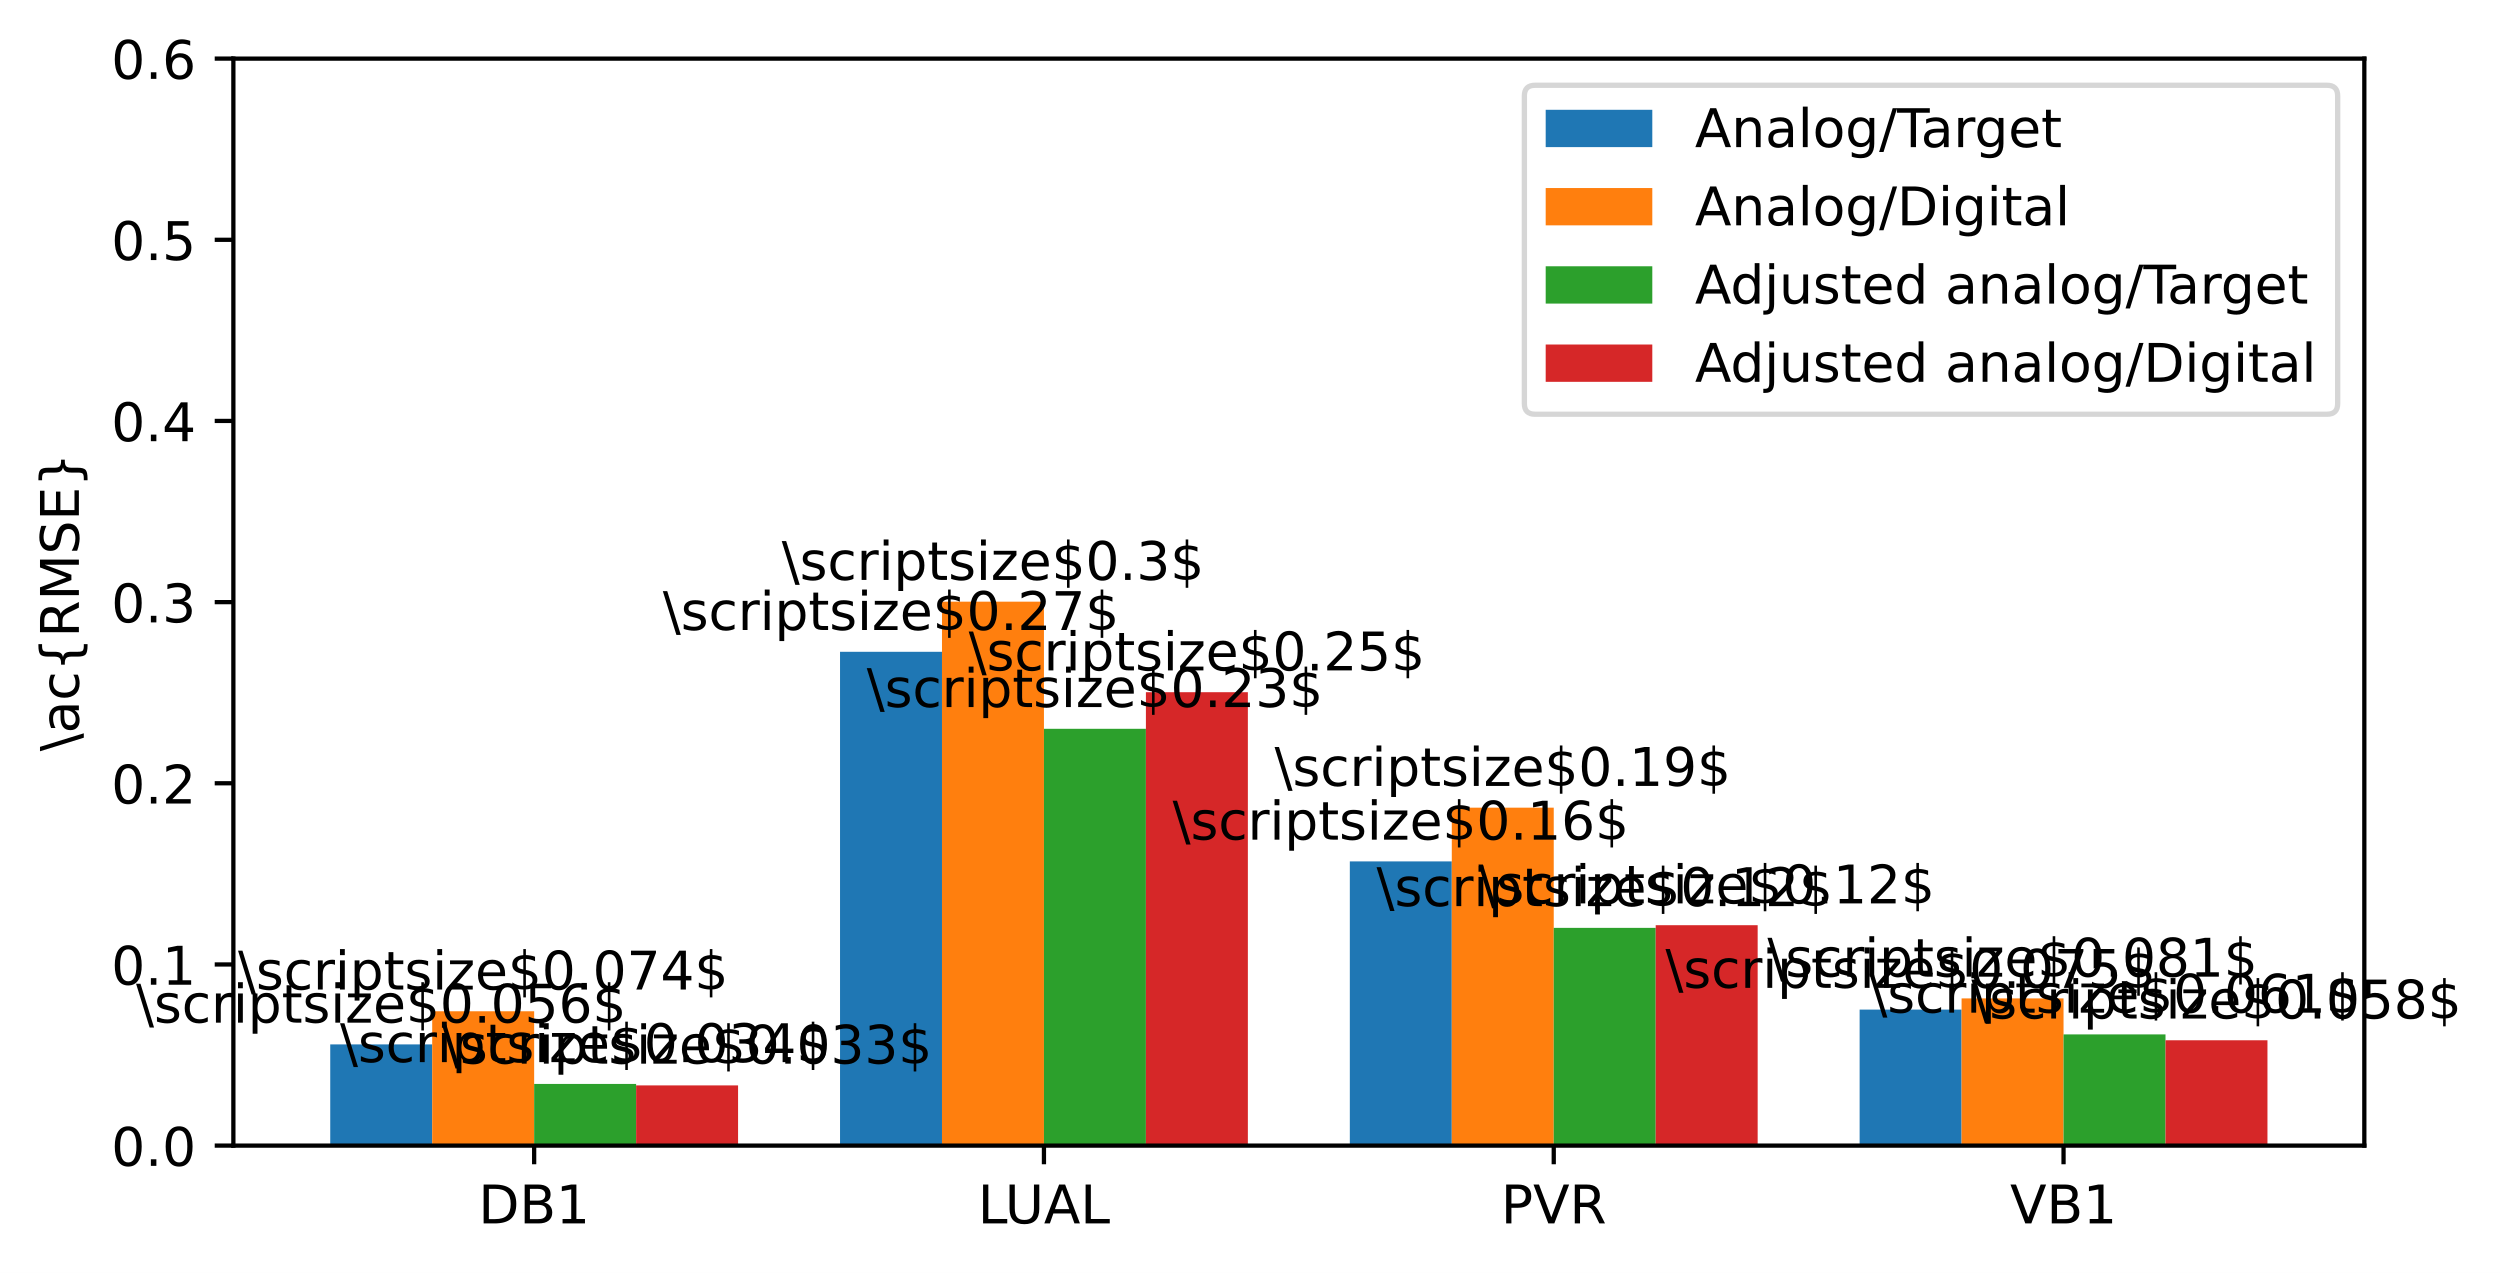
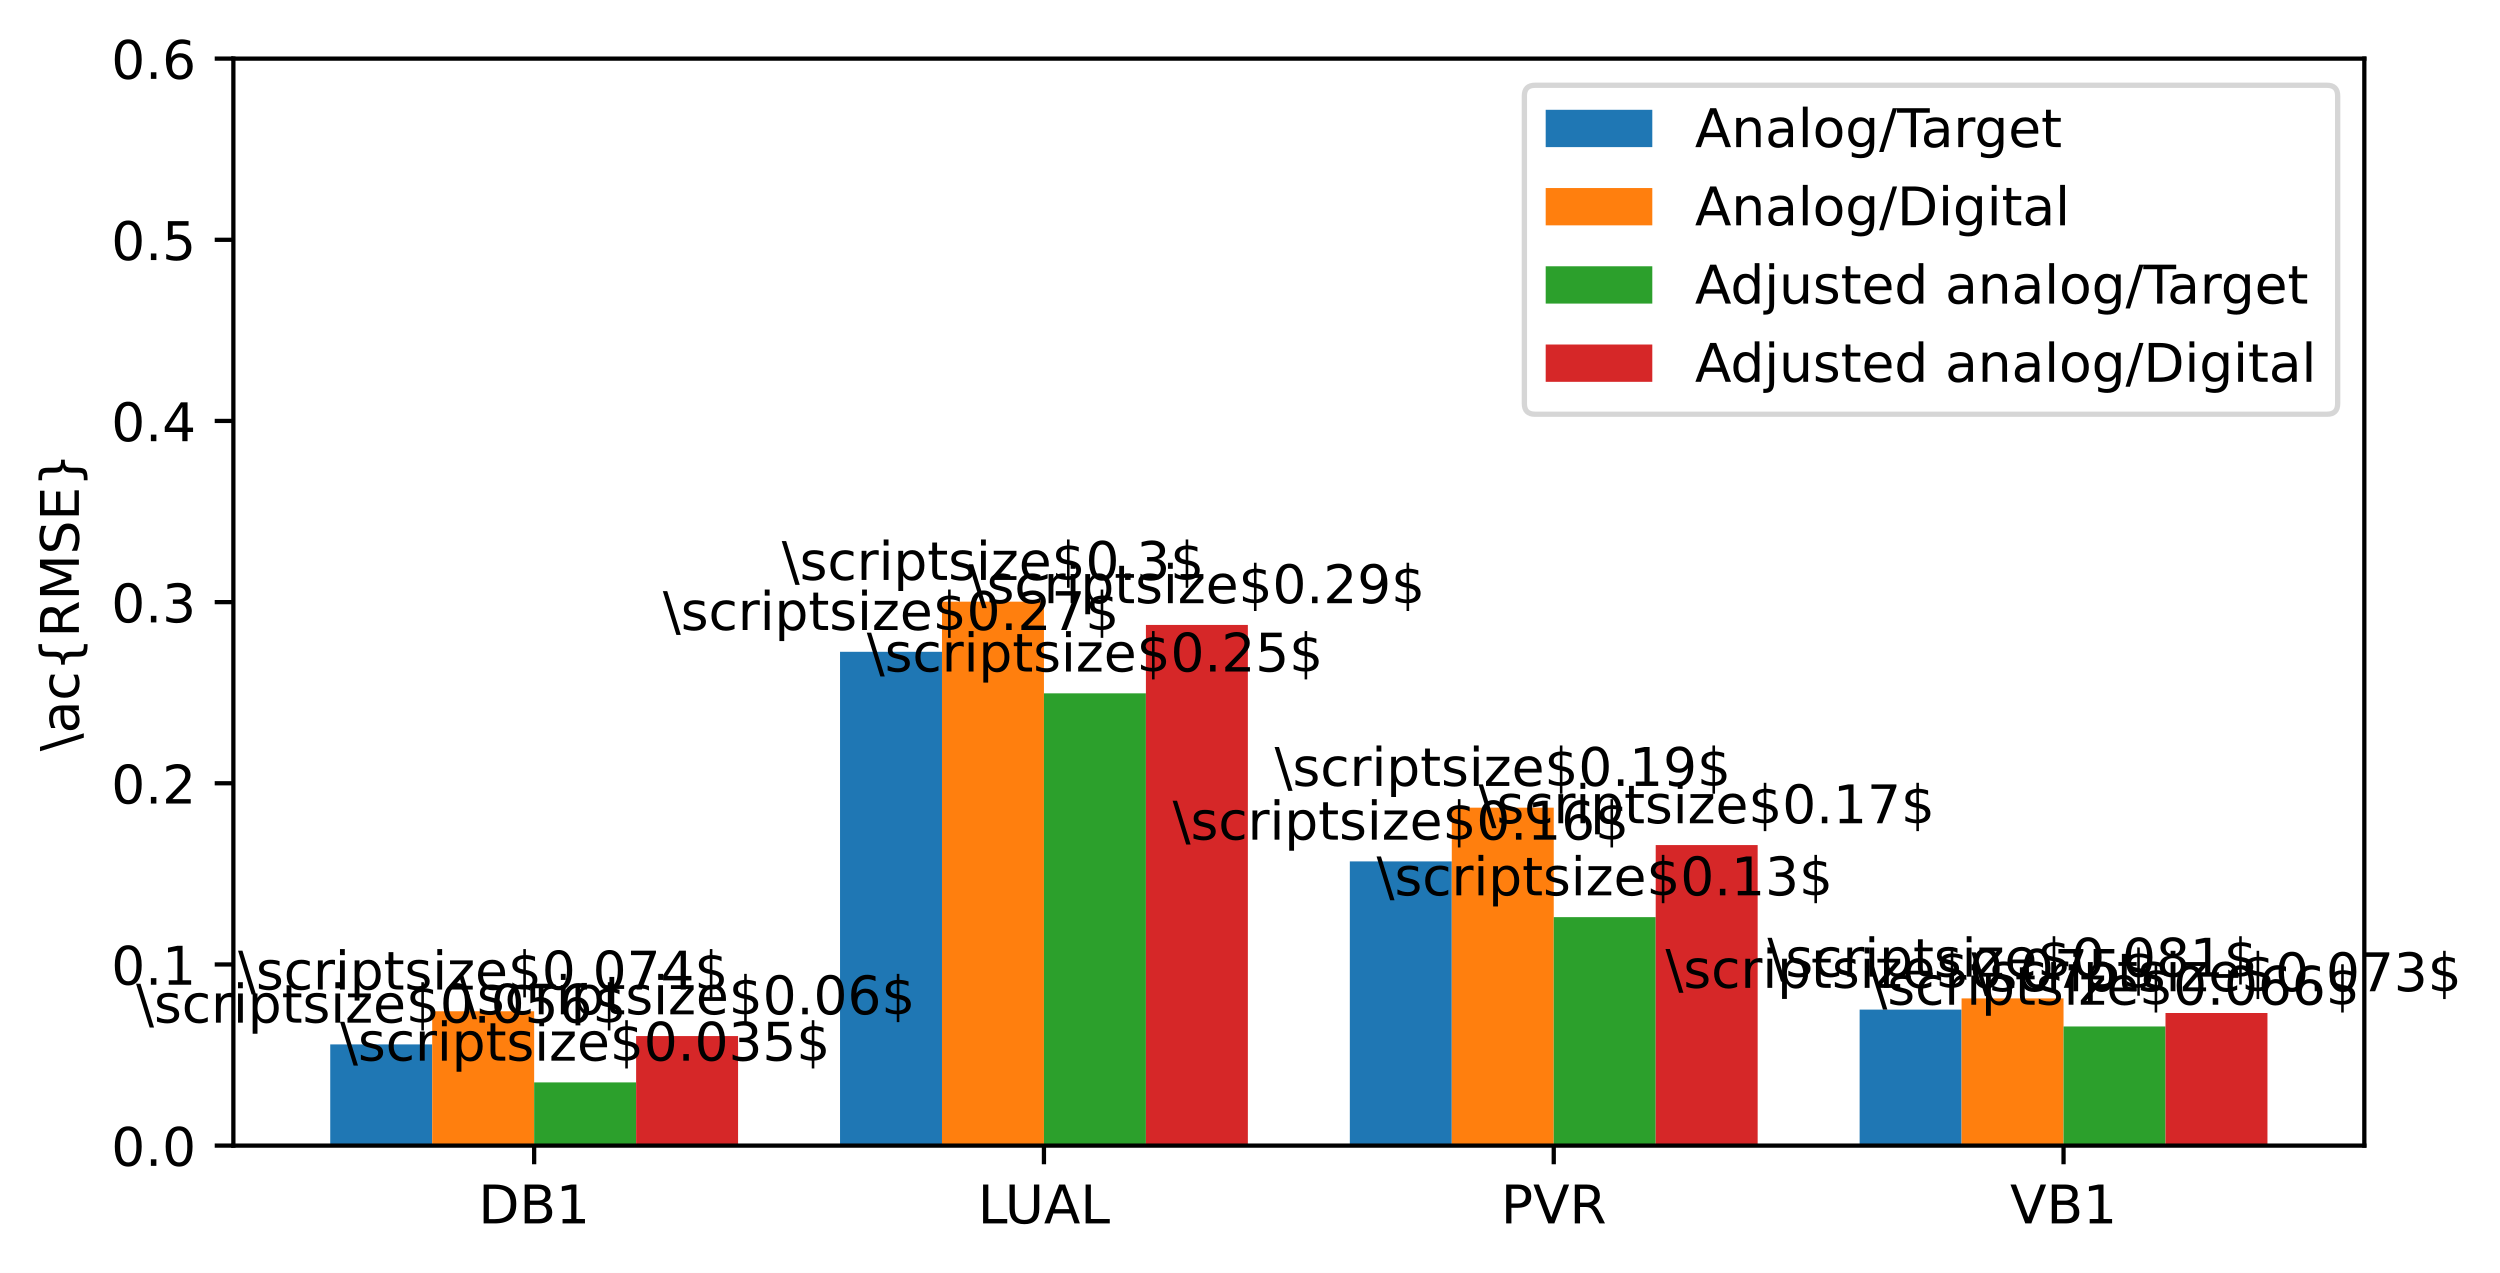
<svg xmlns="http://www.w3.org/2000/svg" xmlns:xlink="http://www.w3.org/1999/xlink" width="469.008pt" height="238.8pt" viewBox="0 0 469.008 238.8" version="1.1">
  <defs>
    <style type="text/css">*{stroke-linejoin: round; stroke-linecap: butt}</style>
  </defs>
  <g id="figure_1">
    <g id="patch_1">
      <path d="M 0 238.8  L 469.008 238.8  L 469.008 0  L 0 0  z " style="fill: #ffffff" />
    </g>
    <g id="axes_1">
      <g id="patch_2">
        <path d="M 43.781 214.921  L 443.555 214.921  L 443.555 10.999  L 43.781 10.999  z " style="fill: #ffffff" />
      </g>
      <g id="patch_3">
-         <path d="M 61.953 214.921  L 81.081 214.921  L 81.081 195.932  L 61.953 195.932  z " clip-path="url(#p55ab9ac1f6)" style="fill: #1f77b4" />
+         <path d="M 61.953 214.921  L 81.081 214.921  L 81.081 195.932  L 61.953 195.932  z " clip-path="url(#p6ac5200e25)" style="fill: #1f77b4" />
      </g>
      <g id="patch_4">
-         <path d="M 157.592 214.921  L 176.72 214.921  L 176.72 122.274  L 157.592 122.274  z " clip-path="url(#p55ab9ac1f6)" style="fill: #1f77b4" />
+         <path d="M 157.592 214.921  L 176.72 214.921  L 176.72 122.274  L 157.592 122.274  z " clip-path="url(#p6ac5200e25)" style="fill: #1f77b4" />
      </g>
      <g id="patch_5">
-         <path d="M 253.232 214.921  L 272.36 214.921  L 272.36 161.599  L 253.232 161.599  z " clip-path="url(#p55ab9ac1f6)" style="fill: #1f77b4" />
+         <path d="M 253.232 214.921  L 272.36 214.921  L 272.36 161.599  L 253.232 161.599  z " clip-path="url(#p6ac5200e25)" style="fill: #1f77b4" />
      </g>
      <g id="patch_6">
-         <path d="M 348.872 214.921  L 367.999 214.921  L 367.999 189.409  L 348.872 189.409  z " clip-path="url(#p55ab9ac1f6)" style="fill: #1f77b4" />
+         <path d="M 348.872 214.921  L 367.999 214.921  L 367.999 189.409  L 348.872 189.409  z " clip-path="url(#p6ac5200e25)" style="fill: #1f77b4" />
      </g>
      <g id="patch_7">
-         <path d="M 81.081 214.921  L 100.209 214.921  L 100.209 189.72  L 81.081 189.72  z " clip-path="url(#p55ab9ac1f6)" style="fill: #ff7f0e" />
+         <path d="M 81.081 214.921  L 100.209 214.921  L 100.209 189.72  L 81.081 189.72  z " clip-path="url(#p6ac5200e25)" style="fill: #ff7f0e" />
      </g>
      <g id="patch_8">
-         <path d="M 176.72 214.921  L 195.848 214.921  L 195.848 112.88  L 176.72 112.88  z " clip-path="url(#p55ab9ac1f6)" style="fill: #ff7f0e" />
+         <path d="M 176.72 214.921  L 195.848 214.921  L 195.848 112.88  L 176.72 112.88  z " clip-path="url(#p6ac5200e25)" style="fill: #ff7f0e" />
      </g>
      <g id="patch_9">
-         <path d="M 272.36 214.921  L 291.488 214.921  L 291.488 151.522  L 272.36 151.522  z " clip-path="url(#p55ab9ac1f6)" style="fill: #ff7f0e" />
+         <path d="M 272.36 214.921  L 291.488 214.921  L 291.488 151.522  L 272.36 151.522  z " clip-path="url(#p6ac5200e25)" style="fill: #ff7f0e" />
      </g>
      <g id="patch_10">
-         <path d="M 367.999 214.921  L 387.127 214.921  L 387.127 187.307  L 367.999 187.307  z " clip-path="url(#p55ab9ac1f6)" style="fill: #ff7f0e" />
+         <path d="M 367.999 214.921  L 387.127 214.921  L 387.127 187.307  L 367.999 187.307  z " clip-path="url(#p6ac5200e25)" style="fill: #ff7f0e" />
      </g>
      <g id="patch_11">
-         <path d="M 100.209 214.921  L 119.337 214.921  L 119.337 203.344  L 100.209 203.344  z " clip-path="url(#p55ab9ac1f6)" style="fill: #2ca02c" />
+         <path d="M 100.209 214.921  L 119.337 214.921  L 119.337 203.064  L 100.209 203.064  z " clip-path="url(#p6ac5200e25)" style="fill: #2ca02c" />
      </g>
      <g id="patch_12">
-         <path d="M 195.848 214.921  L 214.976 214.921  L 214.976 136.725  L 195.848 136.725  z " clip-path="url(#p55ab9ac1f6)" style="fill: #2ca02c" />
+         <path d="M 195.848 214.921  L 214.976 214.921  L 214.976 130.066  L 195.848 130.066  z " clip-path="url(#p6ac5200e25)" style="fill: #2ca02c" />
      </g>
      <g id="patch_13">
-         <path d="M 291.488 214.921  L 310.616 214.921  L 310.616 174.068  L 291.488 174.068  z " clip-path="url(#p55ab9ac1f6)" style="fill: #2ca02c" />
+         <path d="M 291.488 214.921  L 310.616 214.921  L 310.616 172.053  L 291.488 172.053  z " clip-path="url(#p6ac5200e25)" style="fill: #2ca02c" />
      </g>
      <g id="patch_14">
-         <path d="M 387.127 214.921  L 406.255 214.921  L 406.255 194.059  L 387.127 194.059  z " clip-path="url(#p55ab9ac1f6)" style="fill: #2ca02c" />
+         <path d="M 387.127 214.921  L 406.255 214.921  L 406.255 192.567  L 387.127 192.567  z " clip-path="url(#p6ac5200e25)" style="fill: #2ca02c" />
      </g>
      <g id="patch_15">
-         <path d="M 119.337 214.921  L 138.464 214.921  L 138.464 203.622  L 119.337 203.622  z " clip-path="url(#p55ab9ac1f6)" style="fill: #d62728" />
+         <path d="M 119.337 214.921  L 138.464 214.921  L 138.464 194.371  L 119.337 194.371  z " clip-path="url(#p6ac5200e25)" style="fill: #d62728" />
      </g>
      <g id="patch_16">
-         <path d="M 214.976 214.921  L 234.104 214.921  L 234.104 129.856  L 214.976 129.856  z " clip-path="url(#p55ab9ac1f6)" style="fill: #d62728" />
+         <path d="M 214.976 214.921  L 234.104 214.921  L 234.104 117.241  L 214.976 117.241  z " clip-path="url(#p6ac5200e25)" style="fill: #d62728" />
      </g>
      <g id="patch_17">
-         <path d="M 310.616 214.921  L 329.744 214.921  L 329.744 173.565  L 310.616 173.565  z " clip-path="url(#p55ab9ac1f6)" style="fill: #d62728" />
+         <path d="M 310.616 214.921  L 329.744 214.921  L 329.744 158.531  L 310.616 158.531  z " clip-path="url(#p6ac5200e25)" style="fill: #d62728" />
      </g>
      <g id="patch_18">
-         <path d="M 406.255 214.921  L 425.383 214.921  L 425.383 195.157  L 406.255 195.157  z " clip-path="url(#p55ab9ac1f6)" style="fill: #d62728" />
+         <path d="M 406.255 214.921  L 425.383 214.921  L 425.383 190.042  L 406.255 190.042  z " clip-path="url(#p6ac5200e25)" style="fill: #d62728" />
      </g>
      <g id="matplotlib.axis_1">
        <g id="xtick_1">
          <g id="line2d_1">
            <defs>
-               <path id="m7ada8818e4" d="M 0 0  L 0 3.5  " style="stroke: #000000; stroke-width: 0.8" />
+               <path id="mc205fde14a" d="M 0 0  L 0 3.5  " style="stroke: #000000; stroke-width: 0.8" />
            </defs>
            <g>
-               <use xlink:href="#m7ada8818e4" x="100.209" y="214.921" style="stroke: #000000; stroke-width: 0.8" />
+               <use xlink:href="#mc205fde14a" x="100.209" y="214.921" style="stroke: #000000; stroke-width: 0.8" />
            </g>
          </g>
          <g id="text_1">
            <text style="font: 10px 'DejaVu Sans', 'Bitstream Vera Sans', 'Computer Modern Sans Serif', 'Lucida Grande', 'Verdana', 'Geneva', 'Lucid', 'Arial', 'Helvetica', 'Avant Garde', sans-serif; text-anchor: middle" x="100.209" y="229.52" transform="rotate(-0 100.2086 229.5198)">DB1</text>
          </g>
        </g>
        <g id="xtick_2">
          <g id="line2d_2">
            <g>
-               <use xlink:href="#m7ada8818e4" x="195.848" y="214.921" style="stroke: #000000; stroke-width: 0.8" />
+               <use xlink:href="#mc205fde14a" x="195.848" y="214.921" style="stroke: #000000; stroke-width: 0.8" />
            </g>
          </g>
          <g id="text_2">
            <text style="font: 10px 'DejaVu Sans', 'Bitstream Vera Sans', 'Computer Modern Sans Serif', 'Lucida Grande', 'Verdana', 'Geneva', 'Lucid', 'Arial', 'Helvetica', 'Avant Garde', sans-serif; text-anchor: middle" x="195.848" y="229.52" transform="rotate(-0 195.8482 229.5198)">LUAL</text>
          </g>
        </g>
        <g id="xtick_3">
          <g id="line2d_3">
            <g>
-               <use xlink:href="#m7ada8818e4" x="291.488" y="214.921" style="stroke: #000000; stroke-width: 0.8" />
+               <use xlink:href="#mc205fde14a" x="291.488" y="214.921" style="stroke: #000000; stroke-width: 0.8" />
            </g>
          </g>
          <g id="text_3">
            <text style="font: 10px 'DejaVu Sans', 'Bitstream Vera Sans', 'Computer Modern Sans Serif', 'Lucida Grande', 'Verdana', 'Geneva', 'Lucid', 'Arial', 'Helvetica', 'Avant Garde', sans-serif; text-anchor: middle" x="291.488" y="229.52" transform="rotate(-0 291.4878 229.5198)">PVR</text>
          </g>
        </g>
        <g id="xtick_4">
          <g id="line2d_4">
            <g>
-               <use xlink:href="#m7ada8818e4" x="387.127" y="214.921" style="stroke: #000000; stroke-width: 0.8" />
+               <use xlink:href="#mc205fde14a" x="387.127" y="214.921" style="stroke: #000000; stroke-width: 0.8" />
            </g>
          </g>
          <g id="text_4">
            <text style="font: 10px 'DejaVu Sans', 'Bitstream Vera Sans', 'Computer Modern Sans Serif', 'Lucida Grande', 'Verdana', 'Geneva', 'Lucid', 'Arial', 'Helvetica', 'Avant Garde', sans-serif; text-anchor: middle" x="387.127" y="229.52" transform="rotate(-0 387.1274 229.5198)">VB1</text>
          </g>
        </g>
      </g>
      <g id="matplotlib.axis_2">
        <g id="ytick_1">
          <g id="line2d_5">
            <defs>
-               <path id="m0100a0377f" d="M 0 0  L -3.5 0  " style="stroke: #000000; stroke-width: 0.8" />
+               <path id="m480afaf802" d="M 0 0  L -3.5 0  " style="stroke: #000000; stroke-width: 0.8" />
            </defs>
            <g>
-               <use xlink:href="#m0100a0377f" x="43.781" y="214.921" style="stroke: #000000; stroke-width: 0.8" />
+               <use xlink:href="#m480afaf802" x="43.781" y="214.921" style="stroke: #000000; stroke-width: 0.8" />
            </g>
          </g>
          <g id="text_5">
            <text style="font: 10px 'DejaVu Sans', 'Bitstream Vera Sans', 'Computer Modern Sans Serif', 'Lucida Grande', 'Verdana', 'Geneva', 'Lucid', 'Arial', 'Helvetica', 'Avant Garde', sans-serif; text-anchor: end" x="36.781" y="218.721" transform="rotate(-0 36.78125 218.7206)">0.0</text>
          </g>
        </g>
        <g id="ytick_2">
          <g id="line2d_6">
            <g>
-               <use xlink:href="#m0100a0377f" x="43.781" y="180.934" style="stroke: #000000; stroke-width: 0.8" />
+               <use xlink:href="#m480afaf802" x="43.781" y="180.934" style="stroke: #000000; stroke-width: 0.8" />
            </g>
          </g>
          <g id="text_6">
            <text style="font: 10px 'DejaVu Sans', 'Bitstream Vera Sans', 'Computer Modern Sans Serif', 'Lucida Grande', 'Verdana', 'Geneva', 'Lucid', 'Arial', 'Helvetica', 'Avant Garde', sans-serif; text-anchor: end" x="36.781" y="184.734" transform="rotate(-0 36.78125 184.7336)">0.1</text>
          </g>
        </g>
        <g id="ytick_3">
          <g id="line2d_7">
            <g>
-               <use xlink:href="#m0100a0377f" x="43.781" y="146.947" style="stroke: #000000; stroke-width: 0.8" />
+               <use xlink:href="#m480afaf802" x="43.781" y="146.947" style="stroke: #000000; stroke-width: 0.8" />
            </g>
          </g>
          <g id="text_7">
            <text style="font: 10px 'DejaVu Sans', 'Bitstream Vera Sans', 'Computer Modern Sans Serif', 'Lucida Grande', 'Verdana', 'Geneva', 'Lucid', 'Arial', 'Helvetica', 'Avant Garde', sans-serif; text-anchor: end" x="36.781" y="150.747" transform="rotate(-0 36.78125 150.7466)">0.2</text>
          </g>
        </g>
        <g id="ytick_4">
          <g id="line2d_8">
            <g>
-               <use xlink:href="#m0100a0377f" x="43.781" y="112.96" style="stroke: #000000; stroke-width: 0.8" />
+               <use xlink:href="#m480afaf802" x="43.781" y="112.96" style="stroke: #000000; stroke-width: 0.8" />
            </g>
          </g>
          <g id="text_8">
            <text style="font: 10px 'DejaVu Sans', 'Bitstream Vera Sans', 'Computer Modern Sans Serif', 'Lucida Grande', 'Verdana', 'Geneva', 'Lucid', 'Arial', 'Helvetica', 'Avant Garde', sans-serif; text-anchor: end" x="36.781" y="116.76" transform="rotate(-0 36.78125 116.7595)">0.3</text>
          </g>
        </g>
        <g id="ytick_5">
          <g id="line2d_9">
            <g>
-               <use xlink:href="#m0100a0377f" x="43.781" y="78.973" style="stroke: #000000; stroke-width: 0.8" />
+               <use xlink:href="#m480afaf802" x="43.781" y="78.973" style="stroke: #000000; stroke-width: 0.8" />
            </g>
          </g>
          <g id="text_9">
            <text style="font: 10px 'DejaVu Sans', 'Bitstream Vera Sans', 'Computer Modern Sans Serif', 'Lucida Grande', 'Verdana', 'Geneva', 'Lucid', 'Arial', 'Helvetica', 'Avant Garde', sans-serif; text-anchor: end" x="36.781" y="82.772" transform="rotate(-0 36.78125 82.7725)">0.4</text>
          </g>
        </g>
        <g id="ytick_6">
          <g id="line2d_10">
            <g>
-               <use xlink:href="#m0100a0377f" x="43.781" y="44.986" style="stroke: #000000; stroke-width: 0.8" />
+               <use xlink:href="#m480afaf802" x="43.781" y="44.986" style="stroke: #000000; stroke-width: 0.8" />
            </g>
          </g>
          <g id="text_10">
            <text style="font: 10px 'DejaVu Sans', 'Bitstream Vera Sans', 'Computer Modern Sans Serif', 'Lucida Grande', 'Verdana', 'Geneva', 'Lucid', 'Arial', 'Helvetica', 'Avant Garde', sans-serif; text-anchor: end" x="36.781" y="48.785" transform="rotate(-0 36.78125 48.78547)">0.5</text>
          </g>
        </g>
        <g id="ytick_7">
          <g id="line2d_11">
            <g>
-               <use xlink:href="#m0100a0377f" x="43.781" y="10.999" style="stroke: #000000; stroke-width: 0.8" />
+               <use xlink:href="#m480afaf802" x="43.781" y="10.999" style="stroke: #000000; stroke-width: 0.8" />
            </g>
          </g>
          <g id="text_11">
            <text style="font: 10px 'DejaVu Sans', 'Bitstream Vera Sans', 'Computer Modern Sans Serif', 'Lucida Grande', 'Verdana', 'Geneva', 'Lucid', 'Arial', 'Helvetica', 'Avant Garde', sans-serif; text-anchor: end" x="36.781" y="14.798" transform="rotate(-0 36.78125 14.79844)">0.6</text>
          </g>
        </g>
        <g id="text_12">
          <text style="font: 10px 'DejaVu Sans', 'Bitstream Vera Sans', 'Computer Modern Sans Serif', 'Lucida Grande', 'Verdana', 'Geneva', 'Lucid', 'Arial', 'Helvetica', 'Avant Garde', sans-serif; text-anchor: middle" x="14.798" y="112.96" transform="rotate(-90 14.79844 112.9603)">\ac{RMSE}</text>
        </g>
      </g>
      <g id="patch_19">
        <path d="M 43.781 214.921  L 43.781 10.999  " style="fill: none; stroke: #000000; stroke-width: 0.8; stroke-linejoin: miter; stroke-linecap: square" />
      </g>
      <g id="patch_20">
        <path d="M 443.555 214.921  L 443.555 10.999  " style="fill: none; stroke: #000000; stroke-width: 0.8; stroke-linejoin: miter; stroke-linecap: square" />
      </g>
      <g id="patch_21">
        <path d="M 43.781 214.921  L 443.555 214.921  " style="fill: none; stroke: #000000; stroke-width: 0.8; stroke-linejoin: miter; stroke-linecap: square" />
      </g>
      <g id="patch_22">
        <path d="M 43.781 10.999  L 443.555 10.999  " style="fill: none; stroke: #000000; stroke-width: 0.8; stroke-linejoin: miter; stroke-linecap: square" />
      </g>
      <g id="text_13">
        <text style="font: 10px 'DejaVu Sans', 'Bitstream Vera Sans', 'Computer Modern Sans Serif', 'Lucida Grande', 'Verdana', 'Geneva', 'Lucid', 'Arial', 'Helvetica', 'Avant Garde', sans-serif; text-anchor: middle" x="71.517" y="191.852" transform="rotate(-0 71.51673 191.8521)">\scriptsize$0.056$</text>
      </g>
      <g id="text_14">
        <text style="font: 10px 'DejaVu Sans', 'Bitstream Vera Sans', 'Computer Modern Sans Serif', 'Lucida Grande', 'Verdana', 'Geneva', 'Lucid', 'Arial', 'Helvetica', 'Avant Garde', sans-serif; text-anchor: middle" x="167.156" y="118.194" transform="rotate(-0 167.1563 118.1938)">\scriptsize$0.27$</text>
      </g>
      <g id="text_15">
        <text style="font: 10px 'DejaVu Sans', 'Bitstream Vera Sans', 'Computer Modern Sans Serif', 'Lucida Grande', 'Verdana', 'Geneva', 'Lucid', 'Arial', 'Helvetica', 'Avant Garde', sans-serif; text-anchor: middle" x="262.796" y="157.519" transform="rotate(-0 262.7959 157.5189)">\scriptsize$0.16$</text>
      </g>
      <g id="text_16">
        <text style="font: 10px 'DejaVu Sans', 'Bitstream Vera Sans', 'Computer Modern Sans Serif', 'Lucida Grande', 'Verdana', 'Geneva', 'Lucid', 'Arial', 'Helvetica', 'Avant Garde', sans-serif; text-anchor: middle" x="358.435" y="185.329" transform="rotate(-0 358.4355 185.329)">\scriptsize$0.075$</text>
      </g>
      <g id="text_17">
        <text style="font: 10px 'DejaVu Sans', 'Bitstream Vera Sans', 'Computer Modern Sans Serif', 'Lucida Grande', 'Verdana', 'Geneva', 'Lucid', 'Arial', 'Helvetica', 'Avant Garde', sans-serif; text-anchor: middle" x="90.645" y="185.64" transform="rotate(-0 90.64465 185.6403)">\scriptsize$0.074$</text>
      </g>
      <g id="text_18">
        <text style="font: 10px 'DejaVu Sans', 'Bitstream Vera Sans', 'Computer Modern Sans Serif', 'Lucida Grande', 'Verdana', 'Geneva', 'Lucid', 'Arial', 'Helvetica', 'Avant Garde', sans-serif; text-anchor: middle" x="186.284" y="108.801" transform="rotate(-0 186.2842 108.8005)">\scriptsize$0.3$</text>
      </g>
      <g id="text_19">
        <text style="font: 10px 'DejaVu Sans', 'Bitstream Vera Sans', 'Computer Modern Sans Serif', 'Lucida Grande', 'Verdana', 'Geneva', 'Lucid', 'Arial', 'Helvetica', 'Avant Garde', sans-serif; text-anchor: middle" x="281.924" y="147.443" transform="rotate(-0 281.9238 147.4426)">\scriptsize$0.19$</text>
      </g>
      <g id="text_20">
        <text style="font: 10px 'DejaVu Sans', 'Bitstream Vera Sans', 'Computer Modern Sans Serif', 'Lucida Grande', 'Verdana', 'Geneva', 'Lucid', 'Arial', 'Helvetica', 'Avant Garde', sans-serif; text-anchor: middle" x="377.563" y="183.227" transform="rotate(-0 377.5634 183.227)">\scriptsize$0.081$</text>
      </g>
      <g id="text_21">
-         <text style="font: 10px 'DejaVu Sans', 'Bitstream Vera Sans', 'Computer Modern Sans Serif', 'Lucida Grande', 'Verdana', 'Geneva', 'Lucid', 'Arial', 'Helvetica', 'Avant Garde', sans-serif; text-anchor: middle" x="109.773" y="199.264" transform="rotate(-0 109.7726 199.2645)">\scriptsize$0.034$</text>
+         <text style="font: 10px 'DejaVu Sans', 'Bitstream Vera Sans', 'Computer Modern Sans Serif', 'Lucida Grande', 'Verdana', 'Geneva', 'Lucid', 'Arial', 'Helvetica', 'Avant Garde', sans-serif; text-anchor: middle" x="109.773" y="198.985" transform="rotate(-0 109.7726 198.9845)">\scriptsize$0.035$</text>
      </g>
      <g id="text_22">
-         <text style="font: 10px 'DejaVu Sans', 'Bitstream Vera Sans', 'Computer Modern Sans Serif', 'Lucida Grande', 'Verdana', 'Geneva', 'Lucid', 'Arial', 'Helvetica', 'Avant Garde', sans-serif; text-anchor: middle" x="205.412" y="132.645" transform="rotate(-0 205.4122 132.645)">\scriptsize$0.23$</text>
+         <text style="font: 10px 'DejaVu Sans', 'Bitstream Vera Sans', 'Computer Modern Sans Serif', 'Lucida Grande', 'Verdana', 'Geneva', 'Lucid', 'Arial', 'Helvetica', 'Avant Garde', sans-serif; text-anchor: middle" x="205.412" y="125.986" transform="rotate(-0 205.4122 125.9865)">\scriptsize$0.25$</text>
      </g>
      <g id="text_23">
-         <text style="font: 10px 'DejaVu Sans', 'Bitstream Vera Sans', 'Computer Modern Sans Serif', 'Lucida Grande', 'Verdana', 'Geneva', 'Lucid', 'Arial', 'Helvetica', 'Avant Garde', sans-serif; text-anchor: middle" x="301.052" y="169.988" transform="rotate(-0 301.0517 169.9882)">\scriptsize$0.12$</text>
+         <text style="font: 10px 'DejaVu Sans', 'Bitstream Vera Sans', 'Computer Modern Sans Serif', 'Lucida Grande', 'Verdana', 'Geneva', 'Lucid', 'Arial', 'Helvetica', 'Avant Garde', sans-serif; text-anchor: middle" x="301.052" y="167.974" transform="rotate(-0 301.0517 167.9737)">\scriptsize$0.13$</text>
      </g>
      <g id="text_24">
-         <text style="font: 10px 'DejaVu Sans', 'Bitstream Vera Sans', 'Computer Modern Sans Serif', 'Lucida Grande', 'Verdana', 'Geneva', 'Lucid', 'Arial', 'Helvetica', 'Avant Garde', sans-serif; text-anchor: middle" x="396.691" y="189.98" transform="rotate(-0 396.6913 189.9796)">\scriptsize$0.061$</text>
+         <text style="font: 10px 'DejaVu Sans', 'Bitstream Vera Sans', 'Computer Modern Sans Serif', 'Lucida Grande', 'Verdana', 'Geneva', 'Lucid', 'Arial', 'Helvetica', 'Avant Garde', sans-serif; text-anchor: middle" x="396.691" y="188.488" transform="rotate(-0 396.6913 188.4878)">\scriptsize$0.066$</text>
      </g>
      <g id="text_25">
-         <text style="font: 10px 'DejaVu Sans', 'Bitstream Vera Sans', 'Computer Modern Sans Serif', 'Lucida Grande', 'Verdana', 'Geneva', 'Lucid', 'Arial', 'Helvetica', 'Avant Garde', sans-serif; text-anchor: middle" x="128.9" y="199.542" transform="rotate(-0 128.9005 199.5424)">\scriptsize$0.033$</text>
+         <text style="font: 10px 'DejaVu Sans', 'Bitstream Vera Sans', 'Computer Modern Sans Serif', 'Lucida Grande', 'Verdana', 'Geneva', 'Lucid', 'Arial', 'Helvetica', 'Avant Garde', sans-serif; text-anchor: middle" x="128.9" y="190.291" transform="rotate(-0 128.9005 190.2913)">\scriptsize$0.06$</text>
      </g>
      <g id="text_26">
-         <text style="font: 10px 'DejaVu Sans', 'Bitstream Vera Sans', 'Computer Modern Sans Serif', 'Lucida Grande', 'Verdana', 'Geneva', 'Lucid', 'Arial', 'Helvetica', 'Avant Garde', sans-serif; text-anchor: middle" x="224.54" y="125.776" transform="rotate(-0 224.5401 125.7759)">\scriptsize$0.25$</text>
+         <text style="font: 10px 'DejaVu Sans', 'Bitstream Vera Sans', 'Computer Modern Sans Serif', 'Lucida Grande', 'Verdana', 'Geneva', 'Lucid', 'Arial', 'Helvetica', 'Avant Garde', sans-serif; text-anchor: middle" x="224.54" y="113.161" transform="rotate(-0 224.5401 113.1611)">\scriptsize$0.29$</text>
      </g>
      <g id="text_27">
-         <text style="font: 10px 'DejaVu Sans', 'Bitstream Vera Sans', 'Computer Modern Sans Serif', 'Lucida Grande', 'Verdana', 'Geneva', 'Lucid', 'Arial', 'Helvetica', 'Avant Garde', sans-serif; text-anchor: middle" x="320.18" y="169.486" transform="rotate(-0 320.1797 169.4855)">\scriptsize$0.12$</text>
+         <text style="font: 10px 'DejaVu Sans', 'Bitstream Vera Sans', 'Computer Modern Sans Serif', 'Lucida Grande', 'Verdana', 'Geneva', 'Lucid', 'Arial', 'Helvetica', 'Avant Garde', sans-serif; text-anchor: middle" x="320.18" y="154.451" transform="rotate(-0 320.1797 154.4511)">\scriptsize$0.17$</text>
      </g>
      <g id="text_28">
-         <text style="font: 10px 'DejaVu Sans', 'Bitstream Vera Sans', 'Computer Modern Sans Serif', 'Lucida Grande', 'Verdana', 'Geneva', 'Lucid', 'Arial', 'Helvetica', 'Avant Garde', sans-serif; text-anchor: middle" x="415.819" y="191.078" transform="rotate(-0 415.8193 191.0777)">\scriptsize$0.058$</text>
+         <text style="font: 10px 'DejaVu Sans', 'Bitstream Vera Sans', 'Computer Modern Sans Serif', 'Lucida Grande', 'Verdana', 'Geneva', 'Lucid', 'Arial', 'Helvetica', 'Avant Garde', sans-serif; text-anchor: middle" x="415.819" y="185.963" transform="rotate(-0 415.8193 185.9626)">\scriptsize$0.073$</text>
      </g>
      <g id="legend_1">
        <g id="patch_23">
          <path d="M 287.977 77.712  L 436.555 77.712  Q 438.555 77.712 438.555 75.712  L 438.555 17.999  Q 438.555 15.999 436.555 15.999  L 287.977 15.999  Q 285.977 15.999 285.977 17.999  L 285.977 75.712  Q 285.977 77.712 287.977 77.712  z " style="fill: #ffffff; opacity: 0.8; stroke: #cccccc; stroke-linejoin: miter" />
        </g>
        <g id="patch_24">
          <path d="M 289.977 27.598  L 309.977 27.598  L 309.977 20.598  L 289.977 20.598  z " style="fill: #1f77b4" />
        </g>
        <g id="text_29">
          <text style="font: 10px 'DejaVu Sans', 'Bitstream Vera Sans', 'Computer Modern Sans Serif', 'Lucida Grande', 'Verdana', 'Geneva', 'Lucid', 'Arial', 'Helvetica', 'Avant Garde', sans-serif; text-anchor: start" x="317.977" y="27.598" transform="rotate(-0 317.9766 27.59766)">Analog/Target</text>
        </g>
        <g id="patch_25">
          <path d="M 289.977 42.276  L 309.977 42.276  L 309.977 35.276  L 289.977 35.276  z " style="fill: #ff7f0e" />
        </g>
        <g id="text_30">
          <text style="font: 10px 'DejaVu Sans', 'Bitstream Vera Sans', 'Computer Modern Sans Serif', 'Lucida Grande', 'Verdana', 'Geneva', 'Lucid', 'Arial', 'Helvetica', 'Avant Garde', sans-serif; text-anchor: start" x="317.977" y="42.276" transform="rotate(-0 317.9766 42.27578)">Analog/Digital</text>
        </g>
        <g id="patch_26">
          <path d="M 289.977 56.954  L 309.977 56.954  L 309.977 49.954  L 289.977 49.954  z " style="fill: #2ca02c" />
        </g>
        <g id="text_31">
          <text style="font: 10px 'DejaVu Sans', 'Bitstream Vera Sans', 'Computer Modern Sans Serif', 'Lucida Grande', 'Verdana', 'Geneva', 'Lucid', 'Arial', 'Helvetica', 'Avant Garde', sans-serif; text-anchor: start" x="317.977" y="56.954" transform="rotate(-0 317.9766 56.95391)">Adjusted analog/Target</text>
        </g>
        <g id="patch_27">
          <path d="M 289.977 71.632  L 309.977 71.632  L 309.977 64.632  L 289.977 64.632  z " style="fill: #d62728" />
        </g>
        <g id="text_32">
          <text style="font: 10px 'DejaVu Sans', 'Bitstream Vera Sans', 'Computer Modern Sans Serif', 'Lucida Grande', 'Verdana', 'Geneva', 'Lucid', 'Arial', 'Helvetica', 'Avant Garde', sans-serif; text-anchor: start" x="317.977" y="71.632" transform="rotate(-0 317.9766 71.63203)">Adjusted analog/Digital</text>
        </g>
      </g>
    </g>
  </g>
  <defs>
-     <clipPath id="p55ab9ac1f6">
+     <clipPath id="p6ac5200e25">
      <rect x="43.781" y="10.999" width="399.773" height="203.922" />
    </clipPath>
  </defs>
</svg>
